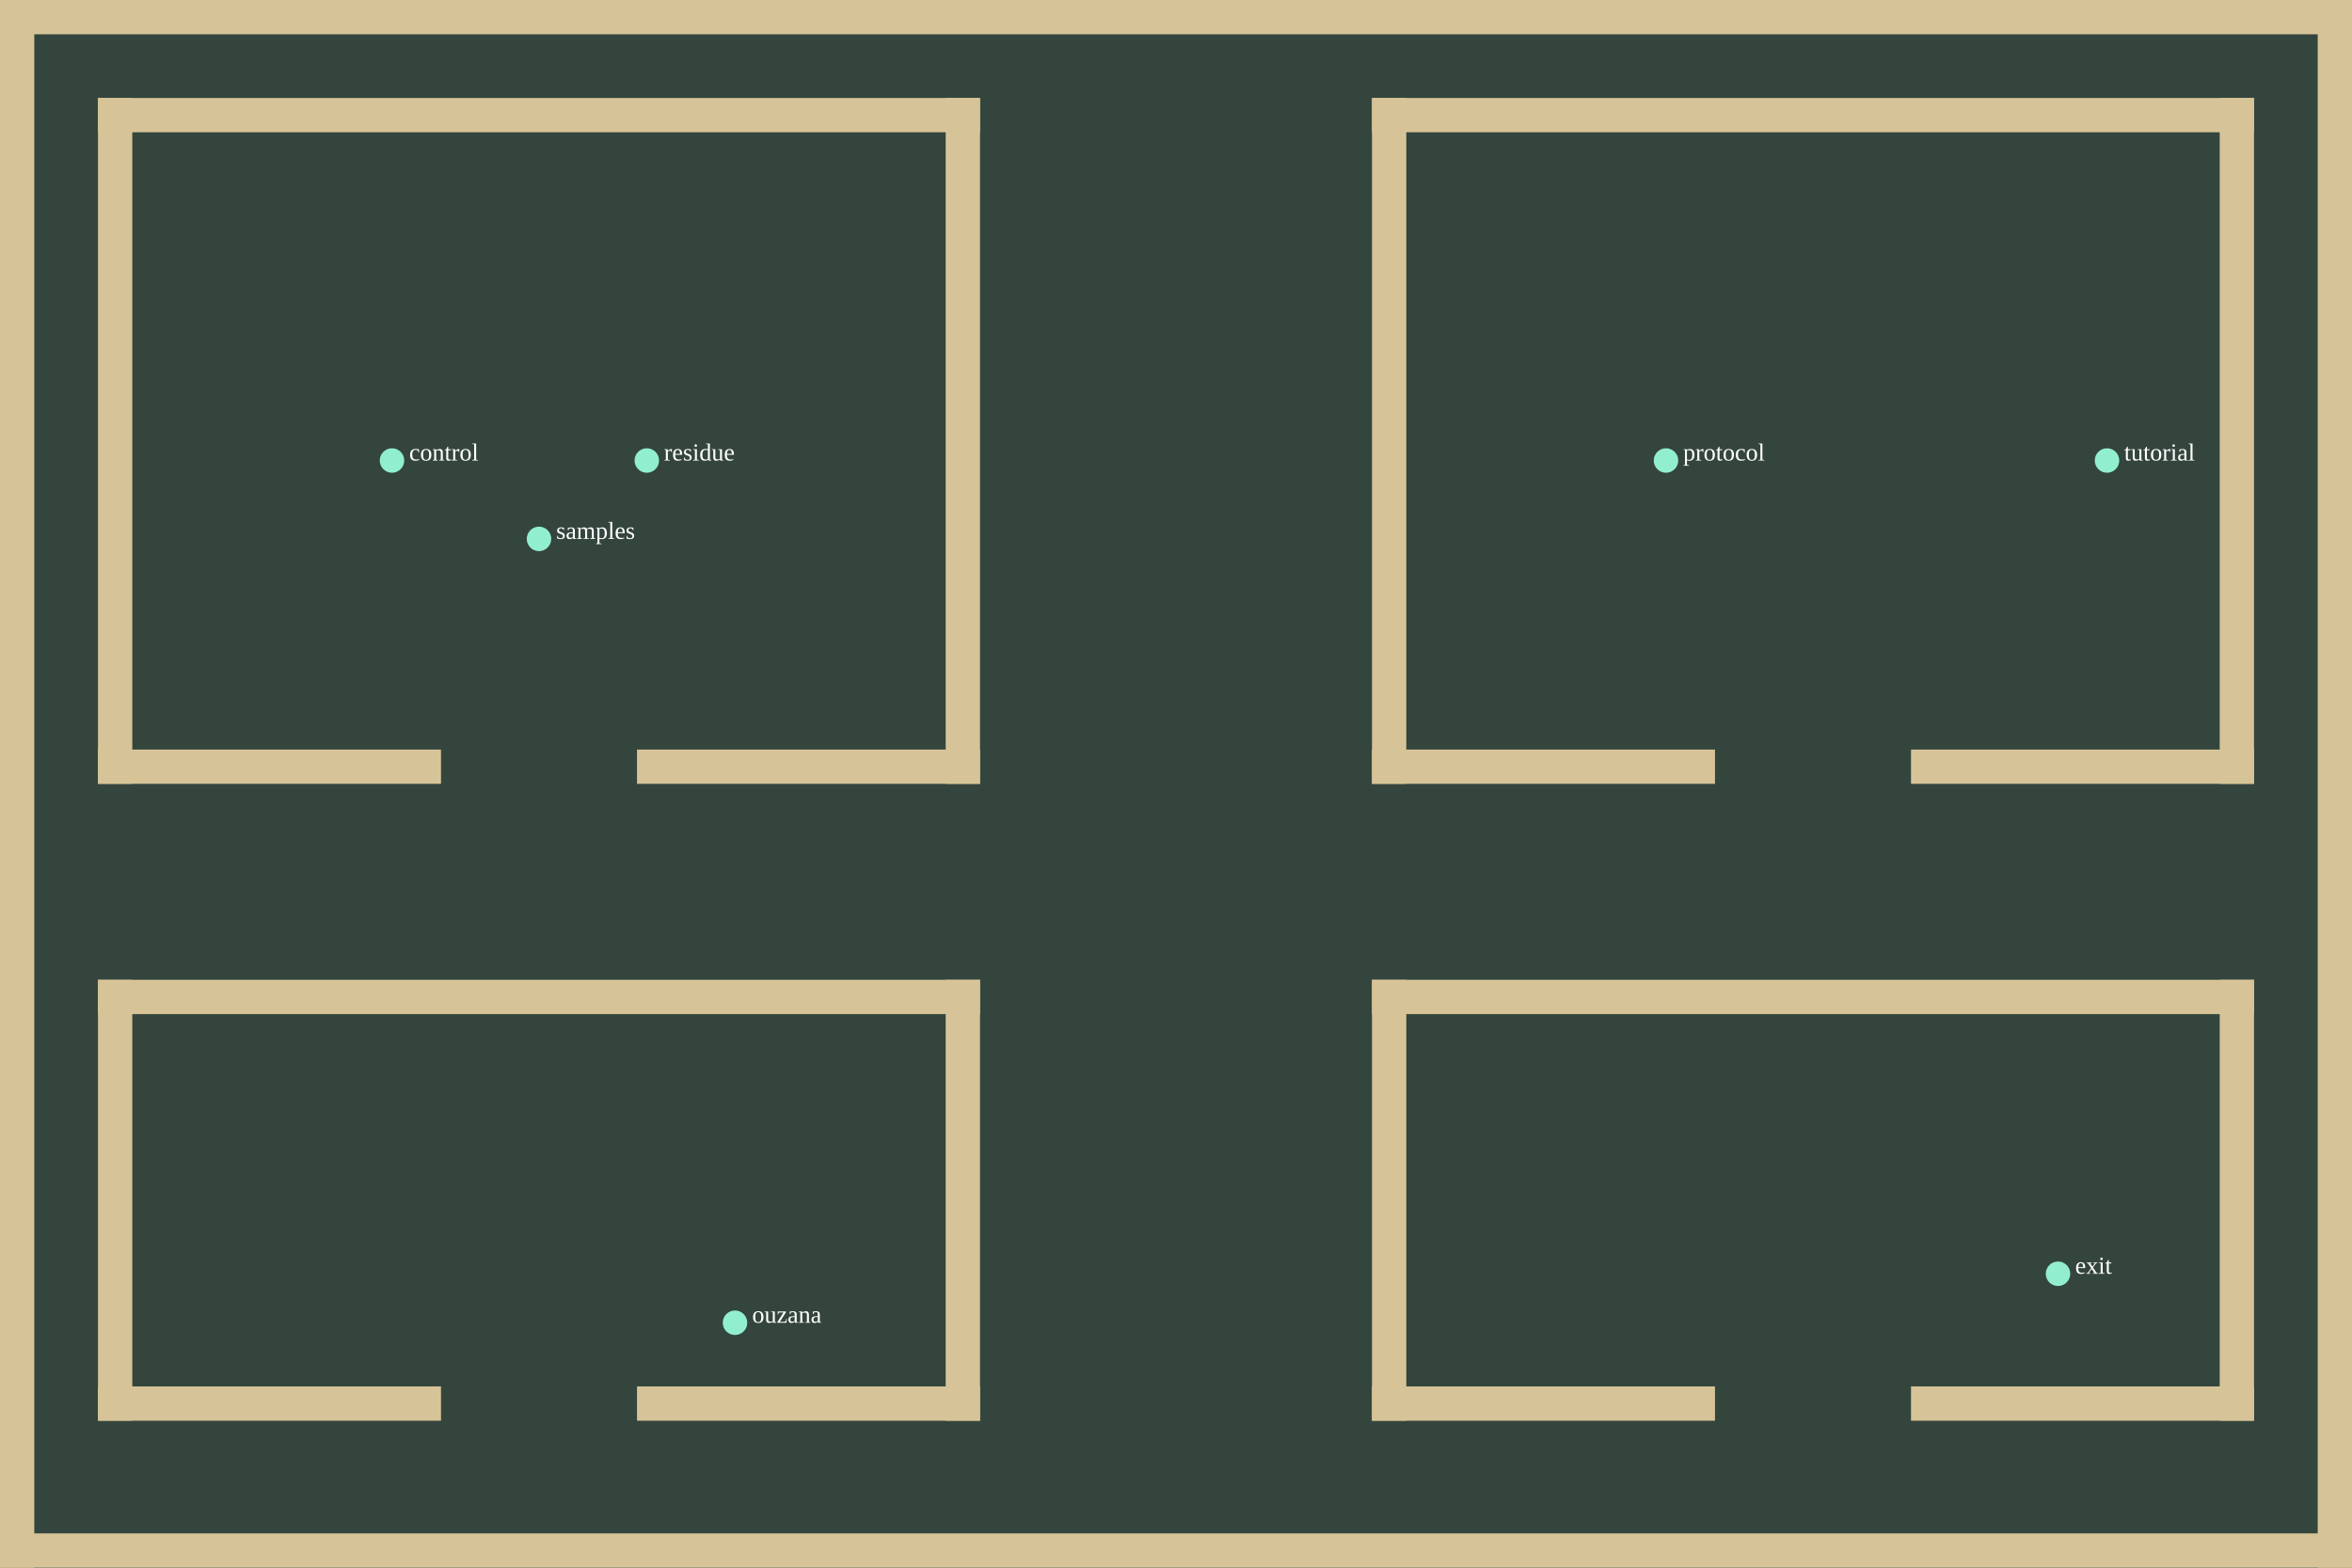
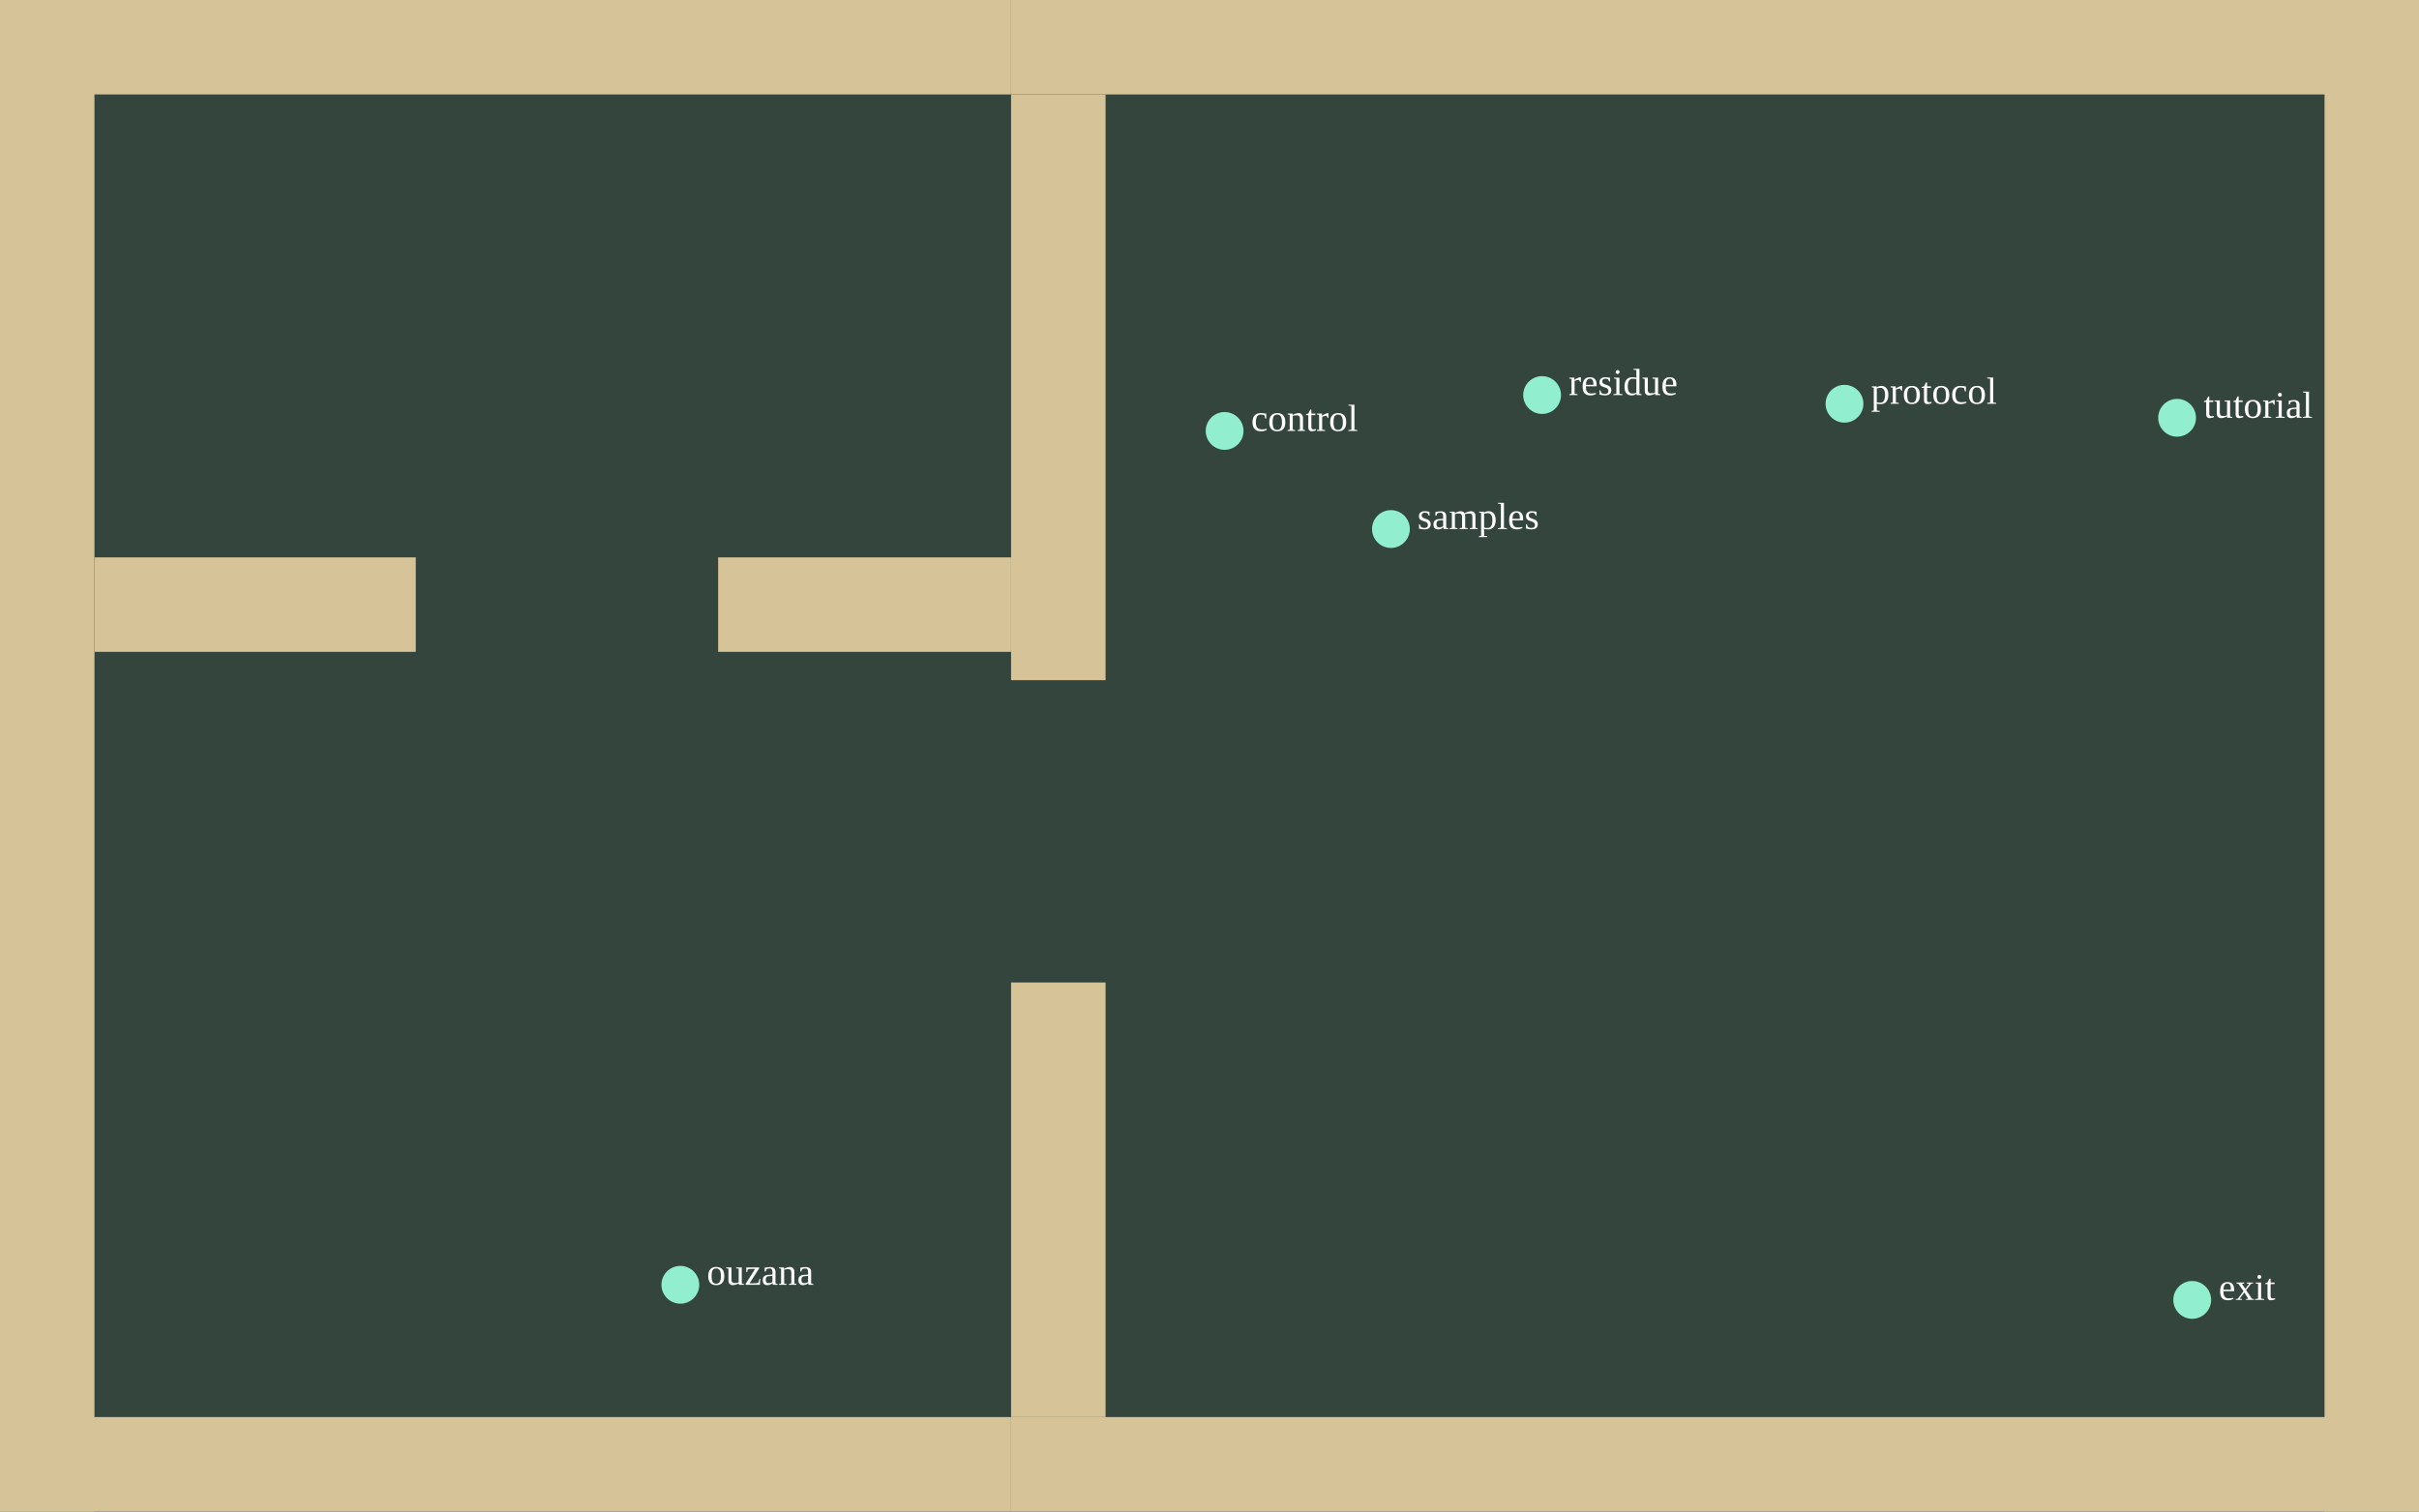
- <svg xmlns="http://www.w3.org/2000/svg" viewBox="0 0 960 640">
+ <svg xmlns="http://www.w3.org/2000/svg" viewBox="0 0 640 400">
  <rect width="100%" height="100%" fill="#111b1f" />
-   <rect x="0" y="0" width="960" height="640" fill="#34453d" />
-   <rect x="40" y="40" width="360" height="280" fill="#34453d" />
-   <rect x="560" y="40" width="360" height="280" fill="#34453d" />
-   <rect x="40" y="400" width="360" height="180" fill="#34453d" />
-   <rect x="560" y="400" width="360" height="180" fill="#34453d" />
-   <rect x="0" y="0" width="14" height="640" fill="#d6c498" />
-   <rect x="946" y="0" width="14" height="640" fill="#d6c498" />
-   <rect x="0" y="0" width="960" height="14" fill="#d6c498" />
-   <rect x="0" y="626" width="960" height="14" fill="#d6c498" />
-   <rect x="40" y="40" width="14" height="280" fill="#d6c498" />
-   <rect x="386" y="40" width="14" height="280" fill="#d6c498" />
-   <rect x="40" y="40" width="360" height="14" fill="#d6c498" />
-   <rect x="40" y="306" width="140" height="14" fill="#d6c498" />
-   <rect x="260" y="306" width="140" height="14" fill="#d6c498" />
-   <rect x="560" y="40" width="14" height="280" fill="#d6c498" />
-   <rect x="906" y="40" width="14" height="280" fill="#d6c498" />
-   <rect x="560" y="40" width="360" height="14" fill="#d6c498" />
-   <rect x="560" y="306" width="140" height="14" fill="#d6c498" />
-   <rect x="780" y="306" width="140" height="14" fill="#d6c498" />
-   <rect x="40" y="400" width="14" height="180" fill="#d6c498" />
-   <rect x="386" y="400" width="14" height="180" fill="#d6c498" />
-   <rect x="40" y="400" width="360" height="14" fill="#d6c498" />
-   <rect x="40" y="566" width="140" height="14" fill="#d6c498" />
-   <rect x="260" y="566" width="140" height="14" fill="#d6c498" />
-   <rect x="560" y="400" width="14" height="180" fill="#d6c498" />
-   <rect x="906" y="400" width="14" height="180" fill="#d6c498" />
-   <rect x="560" y="400" width="360" height="14" fill="#d6c498" />
-   <rect x="560" y="566" width="140" height="14" fill="#d6c498" />
-   <rect x="780" y="566" width="140" height="14" fill="#d6c498" />
-   <circle cx="300" cy="540" r="5" fill="#91efcf" />
-   <text x="307" y="540" fill="white" font-size="10">ouzana</text>
-   <circle cx="160" cy="188" r="5" fill="#91efcf" />
-   <text x="167" y="188" fill="white" font-size="10">control</text>
-   <circle cx="264" cy="188" r="5" fill="#91efcf" />
-   <text x="271" y="188" fill="white" font-size="10">residue</text>
-   <circle cx="680" cy="188" r="5" fill="#91efcf" />
-   <text x="687" y="188" fill="white" font-size="10">protocol</text>
-   <circle cx="220" cy="220" r="5" fill="#91efcf" />
-   <text x="227" y="220" fill="white" font-size="10">samples</text>
-   <circle cx="860" cy="188" r="5" fill="#91efcf" />
-   <text x="867" y="188" fill="white" font-size="10">tutorial</text>
-   <circle cx="840" cy="520" r="5" fill="#91efcf" />
-   <text x="847" y="520" fill="white" font-size="10">exit</text>
+   <rect x="25" y="25" width="590" height="350" fill="#34453d" />
+   <rect x="25" y="25" width="242.5" height="122.5" fill="#34453d" />
+   <rect x="25" y="172.5" width="242.5" height="202.5" fill="#34453d" />
+   <rect x="292.5" y="25" width="322.5" height="350" fill="#34453d" />
+   <rect x="0" y="0" width="25" height="400" fill="#d6c498" />
+   <rect x="615" y="0" width="25" height="400" fill="#d6c498" />
+   <rect x="267.5" y="260" width="25" height="115" fill="#d6c498" />
+   <rect x="267.5" y="25" width="25" height="155" fill="#d6c498" />
+   <rect x="25" y="147.5" width="85" height="25" fill="#d6c498" />
+   <rect x="190" y="147.5" width="77.5" height="25" fill="#d6c498" />
+   <rect x="0" y="375" width="267.5" height="25" fill="#d6c498" />
+   <rect x="267.5" y="375" width="372.5" height="25" fill="#d6c498" />
+   <rect x="0" y="0" width="267.5" height="25" fill="#d6c498" />
+   <rect x="267.5" y="0" width="372.5" height="25" fill="#d6c498" />
+   <circle cx="180" cy="340" r="5" fill="#91efcf" />
+   <text x="187" y="340" fill="white" font-size="10">ouzana</text>
+   <circle cx="324" cy="114.04" r="5" fill="#91efcf" />
+   <text x="331" y="114.04" fill="white" font-size="10">control</text>
+   <circle cx="408" cy="104.544" r="5" fill="#91efcf" />
+   <text x="415" y="104.544" fill="white" font-size="10">residue</text>
+   <circle cx="488" cy="106.848" r="5" fill="#91efcf" />
+   <text x="495" y="106.848" fill="white" font-size="10">protocol</text>
+   <circle cx="368" cy="140" r="5" fill="#91efcf" />
+   <text x="375" y="140" fill="white" font-size="10">samples</text>
+   <circle cx="576" cy="110.56" r="5" fill="#91efcf" />
+   <text x="583" y="110.56" fill="white" font-size="10">tutorial</text>
+   <circle cx="580" cy="344" r="5" fill="#91efcf" />
+   <text x="587" y="344" fill="white" font-size="10">exit</text>
</svg>
